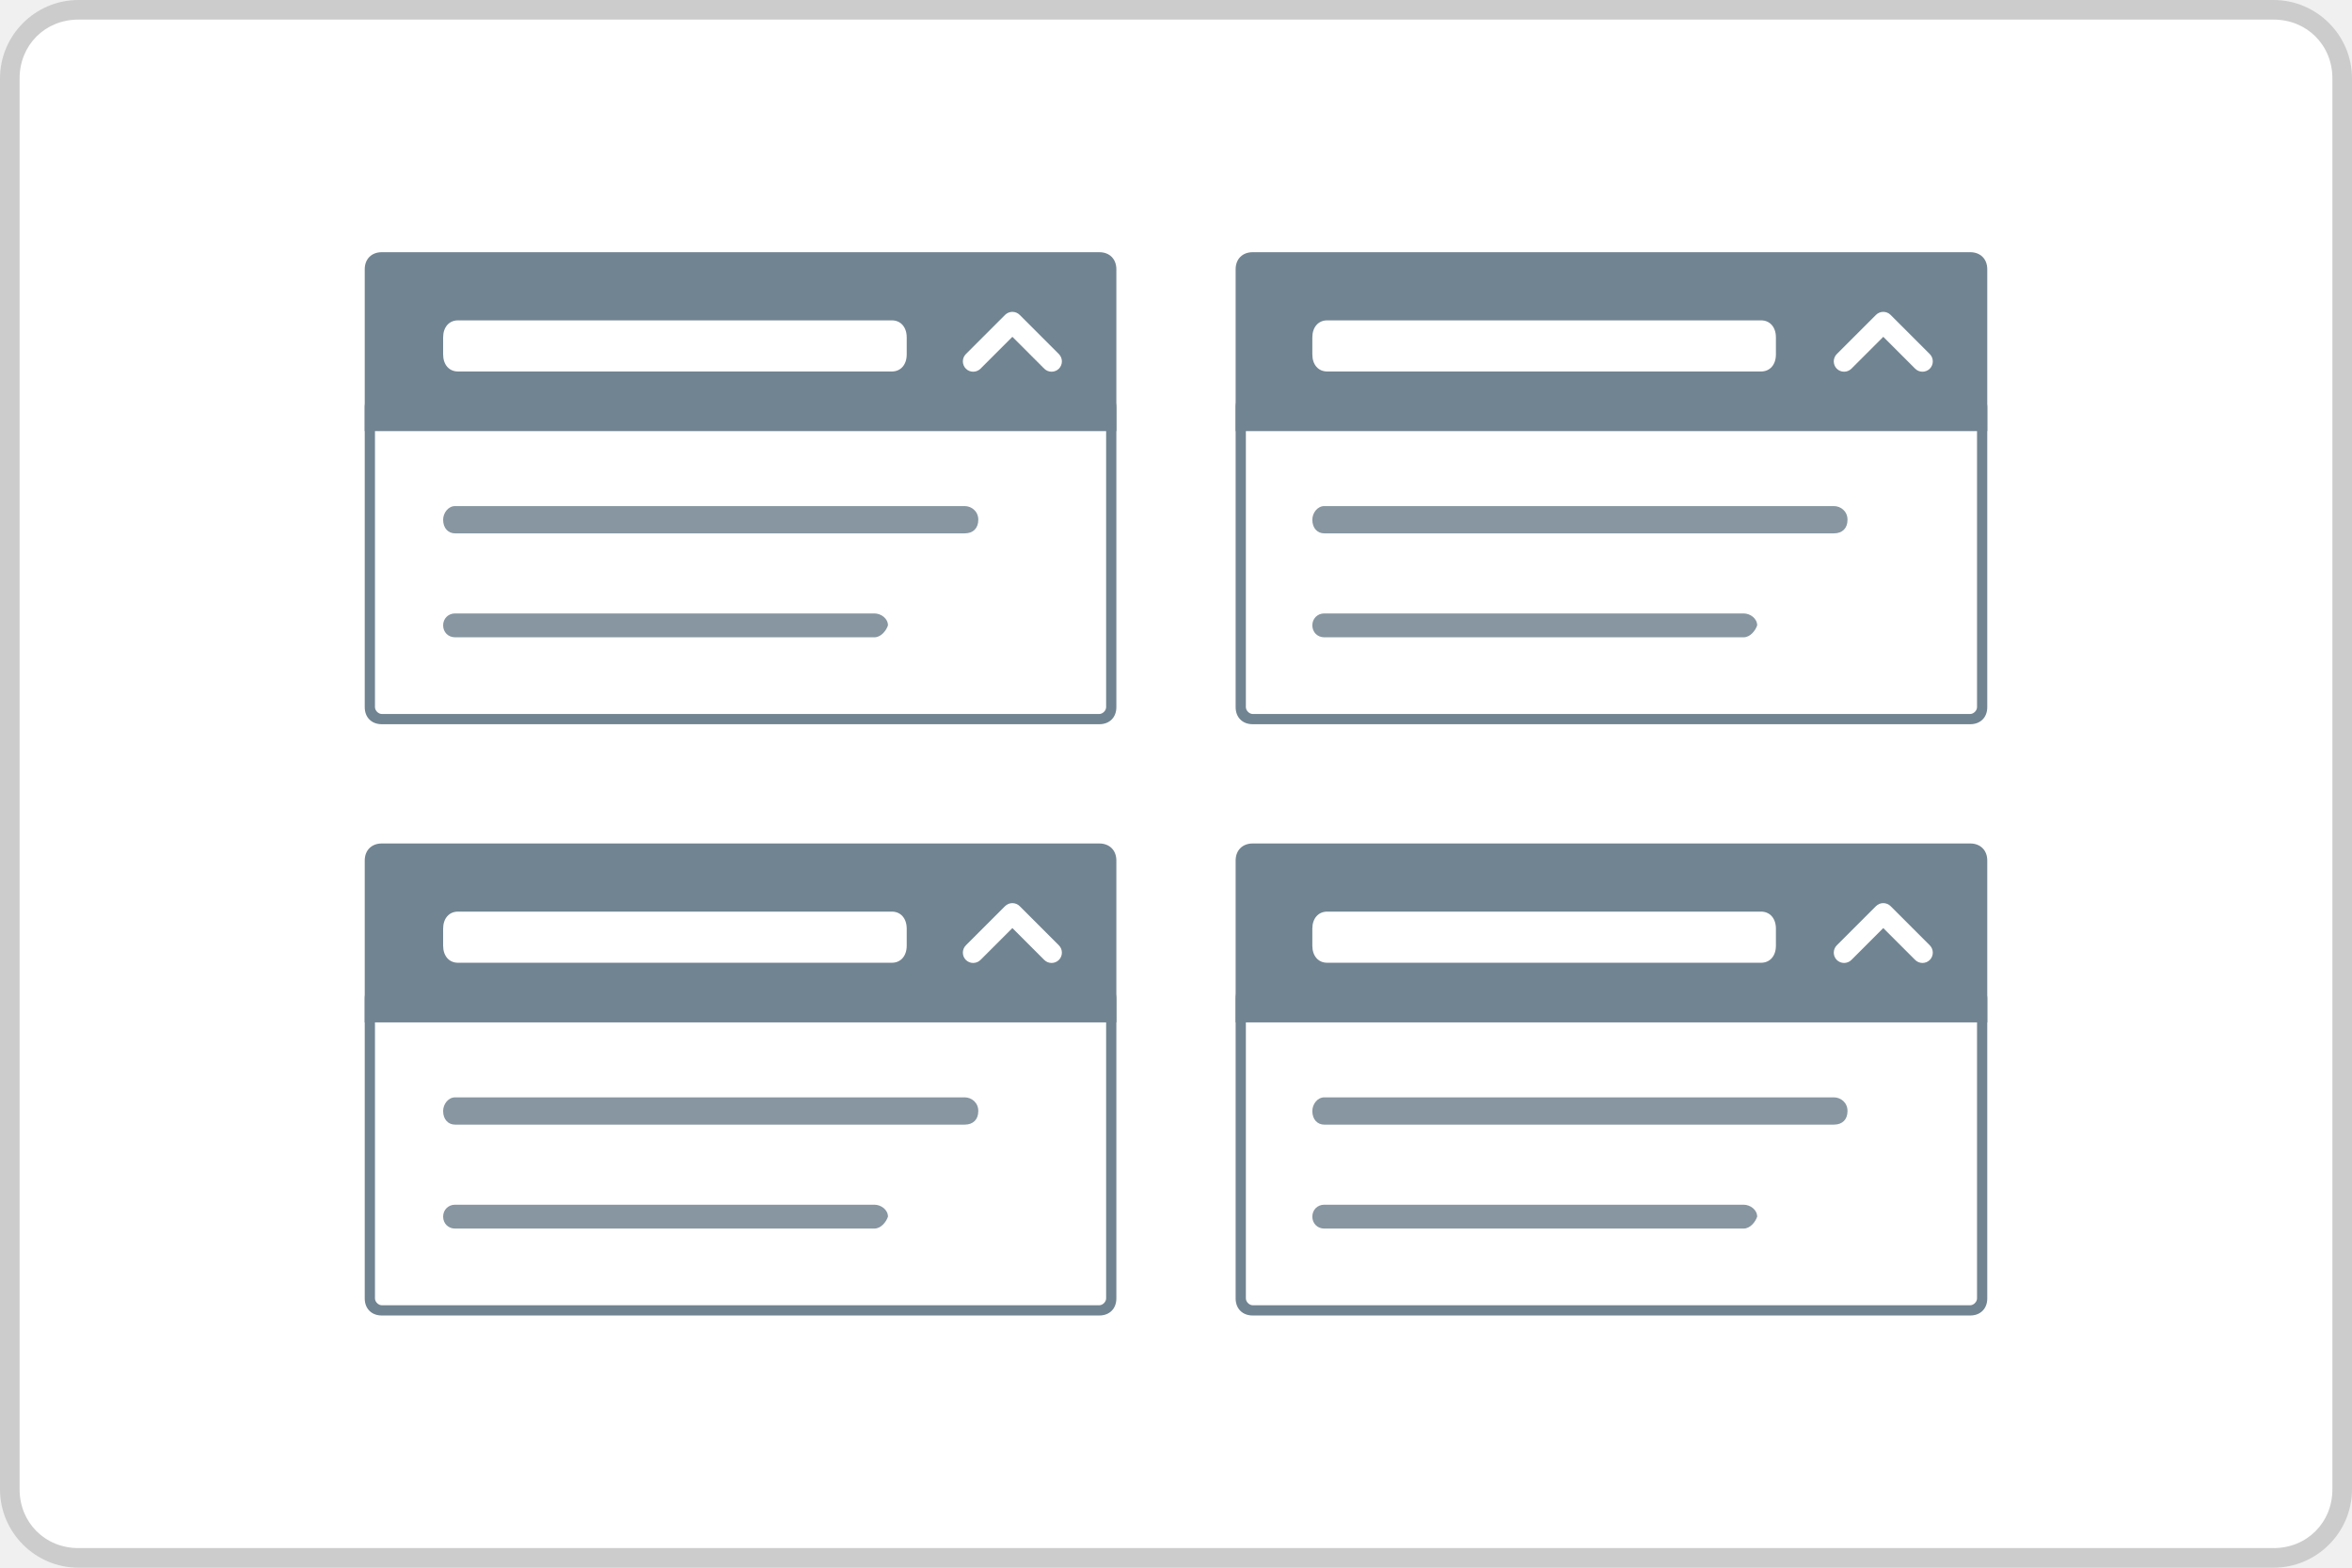
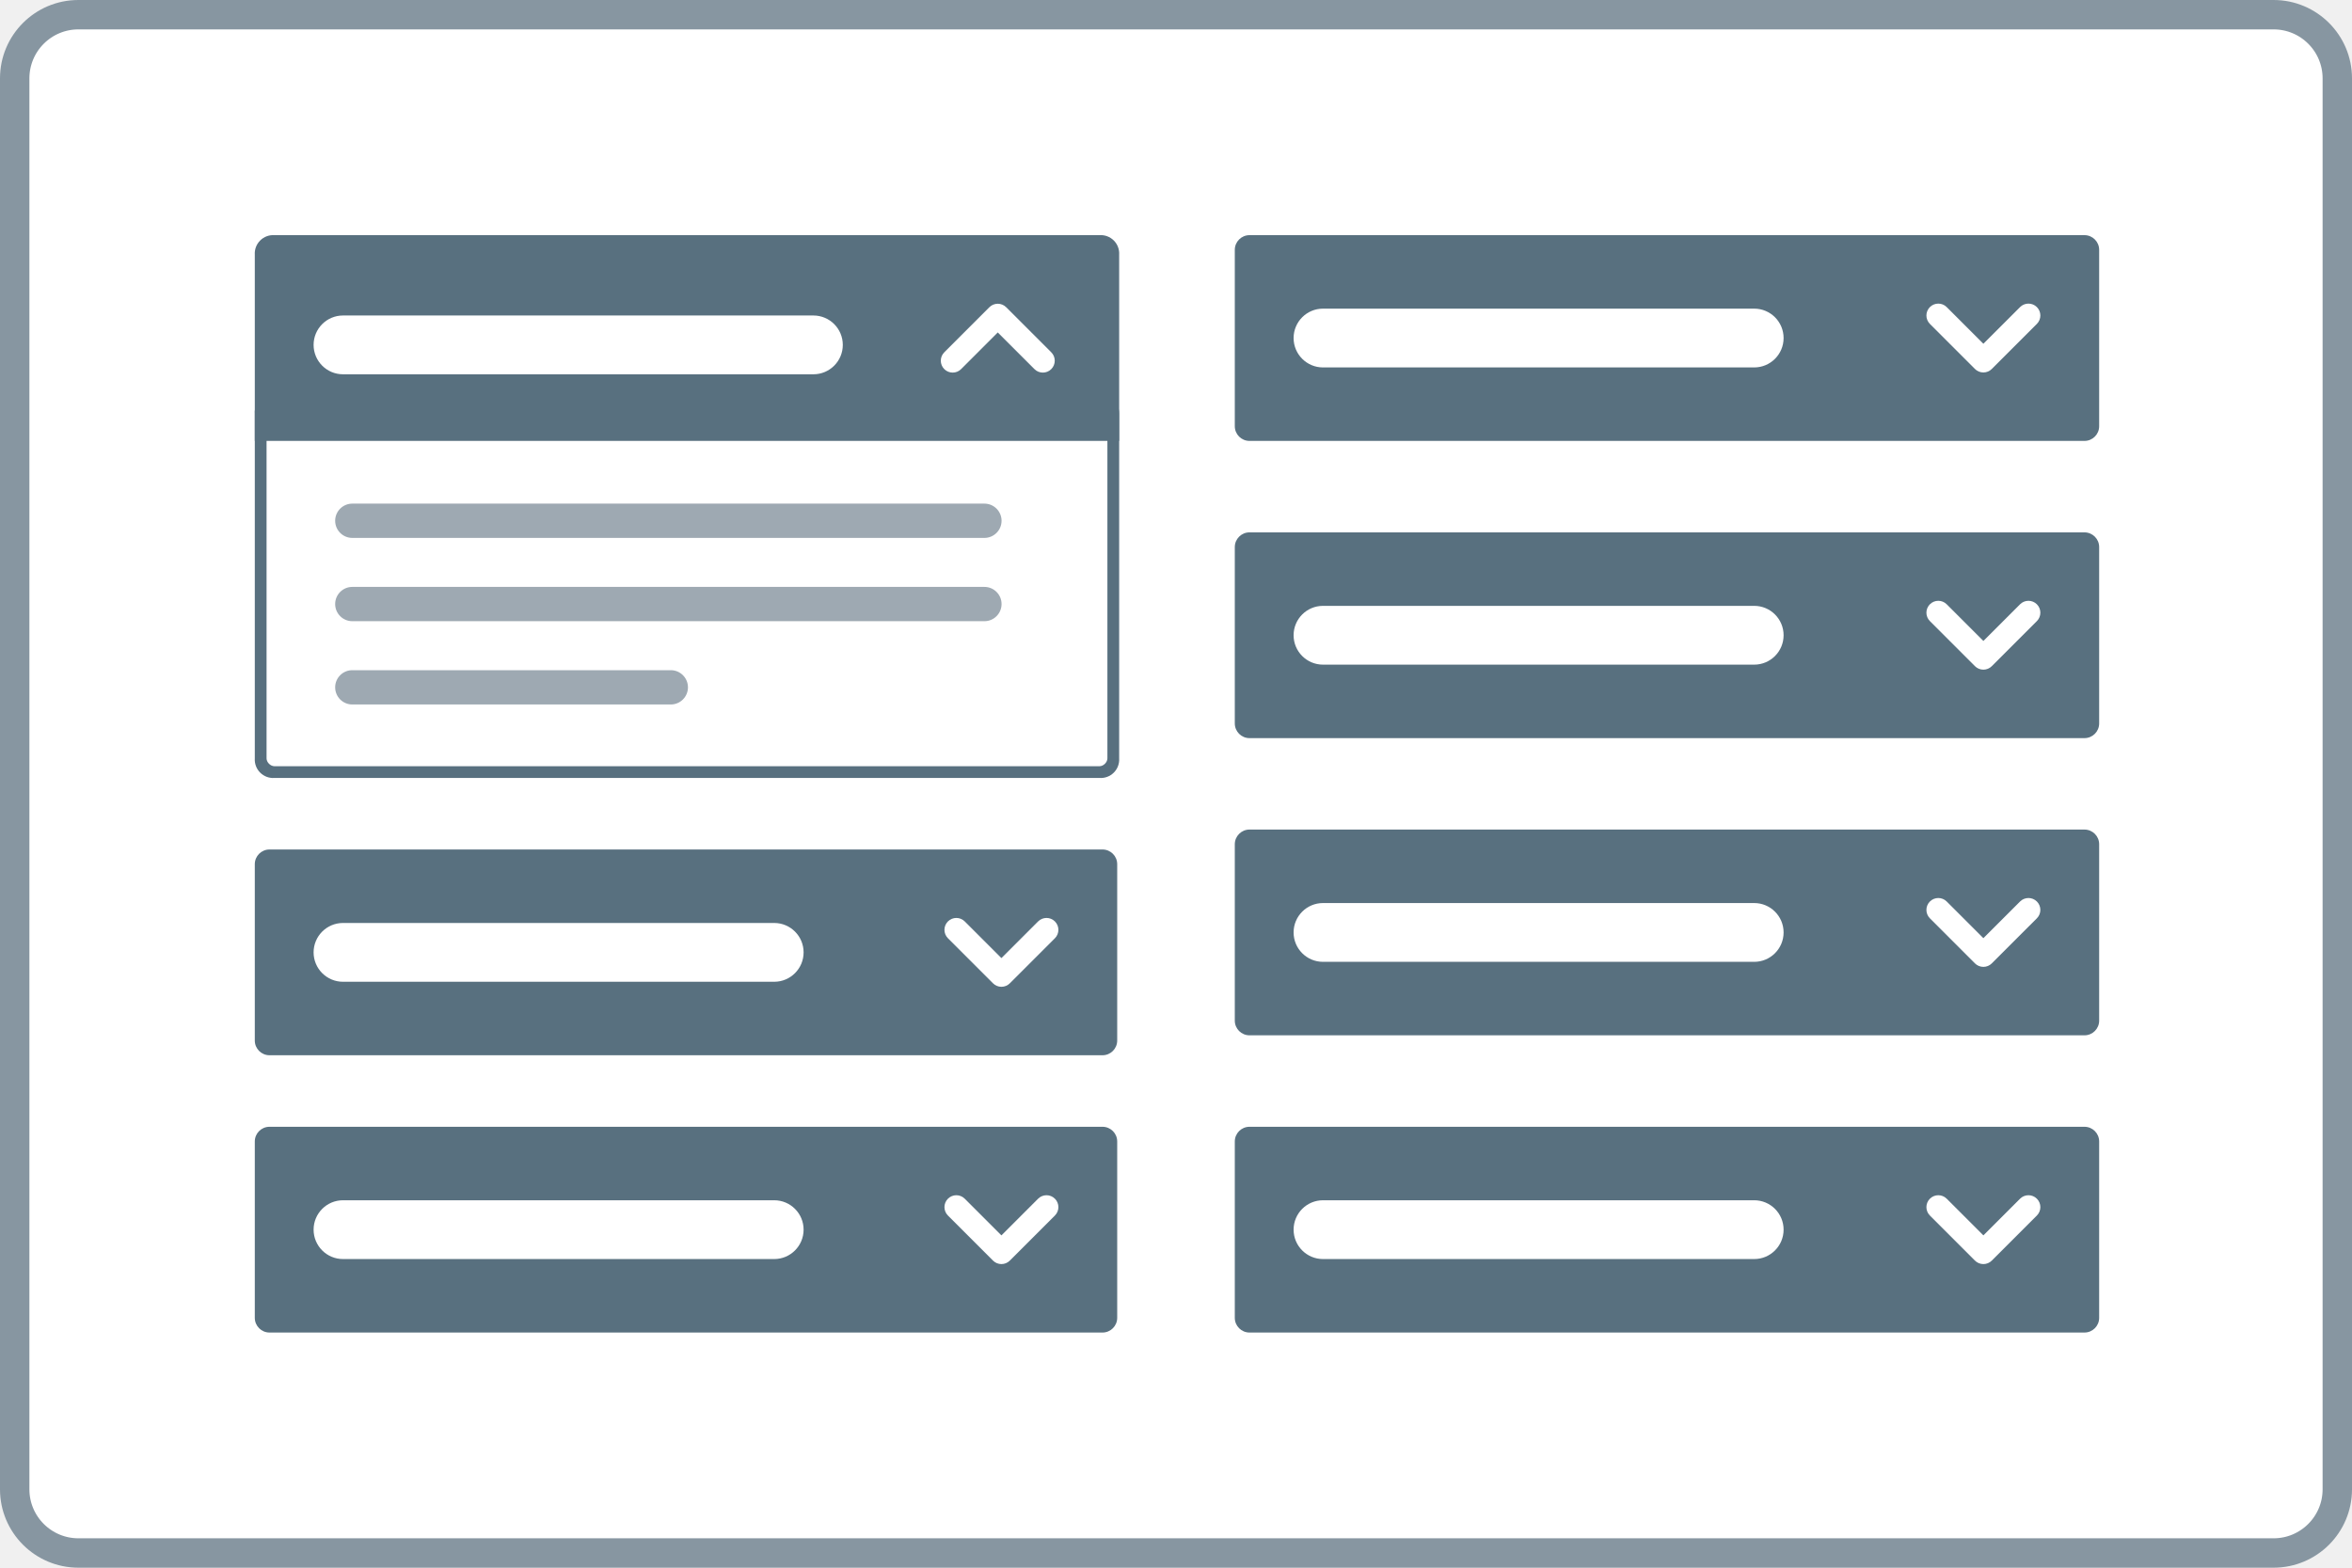
- <svg xmlns="http://www.w3.org/2000/svg" xmlns:xlink="http://www.w3.org/1999/xlink" width="120" height="80" fill="none">
-   <style>.B{fill:#fff}.C{fill:#718491}.D{fill:#8796a1}.E{fill-rule:evenodd}</style>
+ <svg xmlns="http://www.w3.org/2000/svg" width="120" height="80" fill="none">
+   <style>.B{fill:#fff}.C{fill:#58707f}.D{fill-rule:evenodd}</style>
  <g clip-path="url(#A)">
-     <path d="M4 79.5C2.1 79.5.5 77.9.5 76V4C.5 2.1 2.1.5 4 .5h112c1.9 0 3.5 1.6 3.5 3.5v72c0 1.9-1.6 3.5-3.5 3.5H4z" class="B" />
-     <path d="M116 1c1.7 0 3 1.3 3 3v72c0 1.7-1.3 3-3 3H4c-1.7 0-3-1.3-3-3V4c0-1.7 1.3-3 3-3h112zm0-1H4C1.8 0 0 1.8 0 4v72c0 2.2 1.8 4 4 4h112c2.2 0 4-1.8 4-4V4c0-2.2-1.8-4-4-4z" fill="#ccc" />
-     <path d="M19.479 36.696c-.348 0-.609-.261-.609-.609V20.783c0-.348.261-.609.609-.609h36.608c.348 0 .609.261.609.609v15.304c0 .348-.261.609-.609.609H19.479z" class="B" />
-     <g class="C">
-       <path d="M56.087 20.435c.174 0 .348.174.348.348v15.304c0 .174-.174.348-.348.348H19.479c-.174 0-.348-.174-.348-.348V20.783c0-.174.174-.348.348-.348h36.608zm0-.522H19.479c-.522 0-.87.348-.87.87v15.304c0 .522.348.87.87.87h36.608c.522 0 .87-.348.87-.87V20.783c0-.435-.348-.87-.87-.87z" />
-       <path d="M56.957 22H18.609V13.74c0-.522.348-.87.87-.87h36.608c.522 0 .87.348.87.87V22z" />
-     </g>
-     <path d="M45.503 18.957H23.367c-.455 0-.758-.348-.758-.87v-.869c0-.522.303-.87.758-.87h22.136c.455 0 .758.348.758.87v.869c0 .522-.303.87-.758.87z" class="B" />
-     <g class="D">
-       <use xlink:href="#B" />
-       <use xlink:href="#C" />
-     </g>
    <g class="B">
-       <use xlink:href="#D" class="E" />
-       <path d="M63.913 36.696c-.348 0-.609-.261-.609-.609V20.783c0-.348.261-.609.609-.609h36.608c.348 0 .609.261.609.609v15.304c0 .348-.261.609-.609.609H63.913z" />
+       <path d="M4 79.5C2.1 79.5.5 77.9.5 76V4C.5 2.1 2.1.5 4 .5h112c1.9 0 3.5 1.6 3.5 3.5v72c0 1.9-1.6 3.5-3.5 3.5H4z" />
+       <path d="M14 39.4a.68.68 0 0 1-.7-.7V21.1a.68.68 0 0 1 .7-.7h42.1a.68.68 0 0 1 .7.7v17.6a.68.68 0 0 1-.7.7H14z" />
    </g>
    <g class="C">
-       <path d="M100.521 20.435c.174 0 .348.174.348.348v15.304c0 .174-.174.348-.348.348H63.913c-.174 0-.348-.174-.348-.348V20.783c0-.174.174-.348.348-.348h36.608zm0-.522H63.913c-.522 0-.87.348-.87.87v15.304c0 .522.348.87.87.87h36.608c.522 0 .87-.348.87-.87V20.783c0-.435-.348-.87-.87-.87z" />
-       <path d="M101.391 22H63.043V13.74c0-.522.348-.87.87-.87h36.608c.522 0 .87.348.87.87V22z" />
+       <path d="M56.1 20.7c.2 0 .4.2.4.4v17.6c0 .2-.2.4-.4.4H14c-.2 0-.4-.2-.4-.4V21.1c0-.2.2-.4.4-.4h42.1zm0-.6H14a.94.94 0 0 0-1 1v17.6a.94.94 0 0 0 1 1h42.1a.94.94 0 0 0 1-1V21.1c0-.5-.4-1-1-1z" />
+       <path d="M57.1 22.5H13V13a.94.94 0 0 1 1-1h42.1a.94.94 0 0 1 1 1v9.5z" />
    </g>
-     <path d="M89.85 18.957H67.714c-.455 0-.758-.348-.758-.87v-.869c0-.522.303-.87.758-.87H89.85c.455 0 .758.348.758.87v.869c0 .522-.303.87-.758.87z" class="B" />
-     <g class="D">
-       <use xlink:href="#E" />
-       <use xlink:href="#F" />
+     <rect x="16" y="16.1" width="27" height="3" rx="1.5" class="B" />
+     <g fill="#9ea9b2">
+       <rect x="17.1" y="25.7" width="34" height="1.75" rx=".875" />
+       <rect x="17.1" y="29.95" width="34" height="1.75" rx=".875" />
+       <rect x="17.1" y="34.2" width="18" height="1.75" rx=".875" />
    </g>
+     <path d="M50.907 15.5c.161 0 .315.064.429.178l2.3 2.3c.237.237.237.621 0 .858s-.621.237-.858 0l-1.871-1.871-1.871 1.871c-.237.237-.621.237-.858 0s-.237-.621 0-.858l2.3-2.3c.114-.114.268-.178.429-.178z" class="B D" />
+     <rect x="13" y="43.35" width="44" height="10.5" rx=".75" class="C" />
    <g class="B">
-       <path d="M96.086 15.914c.14 0 .274.055.373.155l2 2a.53.53 0 0 1 0 .746.53.53 0 0 1-.746 0l-1.627-1.627-1.627 1.627a.53.53 0 0 1-.746 0 .53.53 0 0 1 0-.746l2-2c.099-.099.233-.155.373-.155z" class="E" />
-       <path d="M19.479 66.869c-.348 0-.609-.261-.609-.609V50.956c0-.348.261-.609.609-.609h36.608c.348 0 .609.261.609.609V66.26c0 .348-.261.609-.609.609H19.479z" />
+       <rect x="16" y="47.1" width="25" height="3" rx="1.5" />
+       <use href="#B" class="D" />
    </g>
-     <g class="C">
-       <path d="M56.087 50.609c.174 0 .348.174.348.348V66.26c0 .174-.174.348-.348.348H19.479c-.174 0-.348-.174-.348-.348V50.956c0-.174.174-.348.348-.348h36.608zm0-.522H19.479c-.522 0-.87.348-.87.87V66.26c0 .522.348.87.87.87h36.608c.522 0 .87-.348.87-.87V50.956c0-.435-.348-.87-.87-.87z" />
-       <path d="M56.957 52.174H18.609v-8.261c0-.522.348-.87.87-.87h36.608c.522 0 .87.348.87.87v8.261z" />
+     <rect x="13" y="57.5" width="44" height="10.5" rx=".75" class="C" />
+     <g class="B">
+       <rect x="16" y="61.25" width="25" height="3" rx="1.5" />
+       <path d="M51.093 64.507c.161 0 .315-.064.429-.178l2.3-2.3c.237-.237.237-.621 0-.858s-.621-.237-.858 0l-1.871 1.871-1.871-1.871c-.237-.237-.621-.237-.858 0s-.237.621 0 .858l2.3 2.3c.114.114.268.178.429.178z" class="D" />
    </g>
-     <path d="M45.503 49.13H23.367c-.455 0-.758-.348-.758-.87v-.87c0-.522.303-.87.758-.87h22.136c.455 0 .758.348.758.87v.87c0 .522-.303.87-.758.87z" class="B" />
-     <g class="D">
-       <path d="M49.218 57.391h-26c-.348 0-.609-.261-.609-.696 0-.348.261-.696.609-.696h25.999c.348 0 .696.261.696.696s-.261.696-.696.696zm-4.609 5.304H23.218c-.348 0-.609-.261-.609-.609s.261-.609.609-.609h21.391c.348 0 .696.261.696.609-.087.261-.348.609-.696.609z" />
+     <rect x="63" y="12" width="44.1" height="10.5" rx=".75" class="C" />
+     <g class="B">
+       <rect x="66" y="15.75" width="25" height="3" rx="1.5" />
+       <use href="#C" class="D" />
    </g>
+     <rect x="63" y="27.167" width="44.1" height="10.5" rx=".75" class="C" />
    <g class="B">
-       <use xlink:href="#G" class="E" />
-       <path d="M63.913 66.869c-.348 0-.609-.261-.609-.609V50.956c0-.348.261-.609.609-.609h36.608c.348 0 .609.261.609.609V66.26c0 .348-.261.609-.609.609H63.913z" />
+       <rect x="66" y="30.917" width="25" height="3" rx="1.5" />
+       <path d="M101.193 34.173c.161 0 .316-.064.429-.178l2.3-2.3c.237-.237.237-.621 0-.858s-.621-.237-.858 0l-1.871 1.871-1.871-1.871c-.237-.237-.621-.237-.858 0s-.237.621 0 .858l2.299 2.3a.61.61 0 0 0 .429.178z" class="D" />
    </g>
-     <g class="C">
-       <path d="M100.521 50.609c.174 0 .348.174.348.348V66.26c0 .174-.174.348-.348.348H63.913c-.174 0-.348-.174-.348-.348V50.956c0-.174.174-.348.348-.348h36.608zm0-.522H63.913c-.522 0-.87.348-.87.87V66.26c0 .522.348.87.87.87h36.608c.522 0 .87-.348.87-.87V50.956c0-.435-.348-.87-.87-.87z" />
-       <path d="M101.391 52.174H63.043v-8.261c0-.522.348-.87.87-.87h36.608c.522 0 .87.348.87.87v8.261z" />
+     <rect x="63" y="42.333" width="44.1" height="10.5" rx=".75" class="C" />
+     <g class="B">
+       <rect x="66" y="46.083" width="25" height="3" rx="1.5" />
+       <path d="M101.193 49.34c.161 0 .316-.064.429-.178l2.3-2.3c.237-.237.237-.621 0-.858s-.621-.237-.858 0l-1.871 1.871-1.871-1.871c-.237-.237-.621-.237-.858 0s-.237.621 0 .858l2.299 2.3a.61.61 0 0 0 .429.178z" class="D" />
    </g>
-     <path d="M89.85 49.13H67.714c-.455 0-.758-.348-.758-.87v-.87c0-.522.303-.87.758-.87H89.85c.455 0 .758.348.758.87v.87c0 .522-.303.87-.758.87z" class="B" />
-     <g class="D">
-       <path d="M93.565 57.391h-26c-.348 0-.609-.261-.609-.696 0-.348.261-.696.609-.696h26c.348 0 .696.261.696.696s-.261.696-.696.696zm-4.609 5.304H67.565c-.348 0-.609-.261-.609-.609s.261-.609.609-.609h21.391c.348 0 .696.261.696.609-.087.261-.348.609-.696.609z" />
+     <rect x="63" y="57.5" width="44.1" height="10.5" rx=".75" class="C" />
+     <g class="B">
+       <rect x="66" y="61.25" width="25" height="3" rx="1.5" />
+       <path d="M101.193 64.507c.161 0 .316-.064.429-.178l2.3-2.3c.237-.237.237-.621 0-.858s-.621-.237-.858 0l-1.871 1.871-1.871-1.871c-.237-.237-.621-.237-.858 0s-.237.621 0 .858l2.299 2.3a.61.61 0 0 0 .429.178z" class="D" />
    </g>
-     <path d="M96.086 46.087c.14 0 .274.056.373.154l2 2a.53.53 0 0 1 0 .746.53.53 0 0 1-.746 0l-1.627-1.627-1.627 1.627a.53.53 0 0 1-.746 0 .53.53 0 0 1 0-.746l2-2c.099-.099.233-.154.373-.154z" class="B E" />
  </g>
+   <path d="M4 .75h112A3.25 3.25 0 0 1 119.25 4v72a3.25 3.25 0 0 1-3.25 3.25H4A3.25 3.25 0 0 1 .75 76V4A3.25 3.25 0 0 1 4 .75z" stroke="#8796a1" stroke-width="1.5" />
  <defs>
    <clipPath id="A">
-       <path d="M0 0h120v80H0z" class="B" />
+       <path d="M0 4a4 4 0 0 1 4-4h112a4 4 0 0 1 4 4v72a4 4 0 0 1-4 4H4a4 4 0 0 1-4-4V4z" class="B" />
    </clipPath>
-     <path id="B" d="M49.218 27.218H23.218c-.348 0-.609-.261-.609-.696 0-.348.261-.696.609-.696h25.999c.348 0 .696.261.696.696s-.261.696-.696.696z" />
-     <path id="C" d="M44.609 32.522H23.218c-.348 0-.609-.261-.609-.609s.261-.609.609-.609h21.391c.348 0 .696.261.696.609-.087.261-.348.609-.696.609z" />
-     <path id="D" d="M51.652 15.914c.14 0 .274.055.373.155l2 2a.53.53 0 0 1 0 .746.53.53 0 0 1-.746 0l-1.627-1.627-1.627 1.627a.53.53 0 0 1-.746 0 .53.53 0 0 1 0-.746l2-2c.099-.099.233-.155.373-.155z" />
-     <path id="E" d="M93.565 27.218h-26c-.348 0-.609-.261-.609-.696 0-.348.261-.696.609-.696h26c.348 0 .696.261.696.696s-.261.696-.696.696z" />
-     <path id="F" d="M88.956 32.522H67.565c-.348 0-.609-.261-.609-.609s.261-.609.609-.609h21.391c.348 0 .696.261.696.609-.087.261-.348.609-.696.609z" />
-     <path id="G" d="M51.652 46.087c.14 0 .274.056.373.154l2 2a.53.53 0 0 1 0 .746.53.53 0 0 1-.746 0l-1.627-1.627-1.627 1.627a.53.53 0 0 1-.746 0 .53.53 0 0 1 0-.746l2-2c.099-.099.233-.154.373-.154z" />
+     <path id="B" d="M51.093 50.357c.161 0 .315-.064.429-.178l2.3-2.3c.237-.237.237-.621 0-.858s-.621-.237-.858 0l-1.871 1.871-1.871-1.871c-.237-.237-.621-.237-.858 0s-.237.621 0 .858l2.3 2.3c.114.114.268.178.429.178z" />
+     <path id="C" d="M101.193 19.007c.161 0 .316-.064.429-.178l2.3-2.3c.237-.237.237-.621 0-.858s-.621-.237-.858 0l-1.871 1.871-1.871-1.871c-.237-.237-.621-.237-.858 0s-.237.621 0 .858l2.299 2.3a.61.61 0 0 0 .429.178z" />
  </defs>
</svg>
